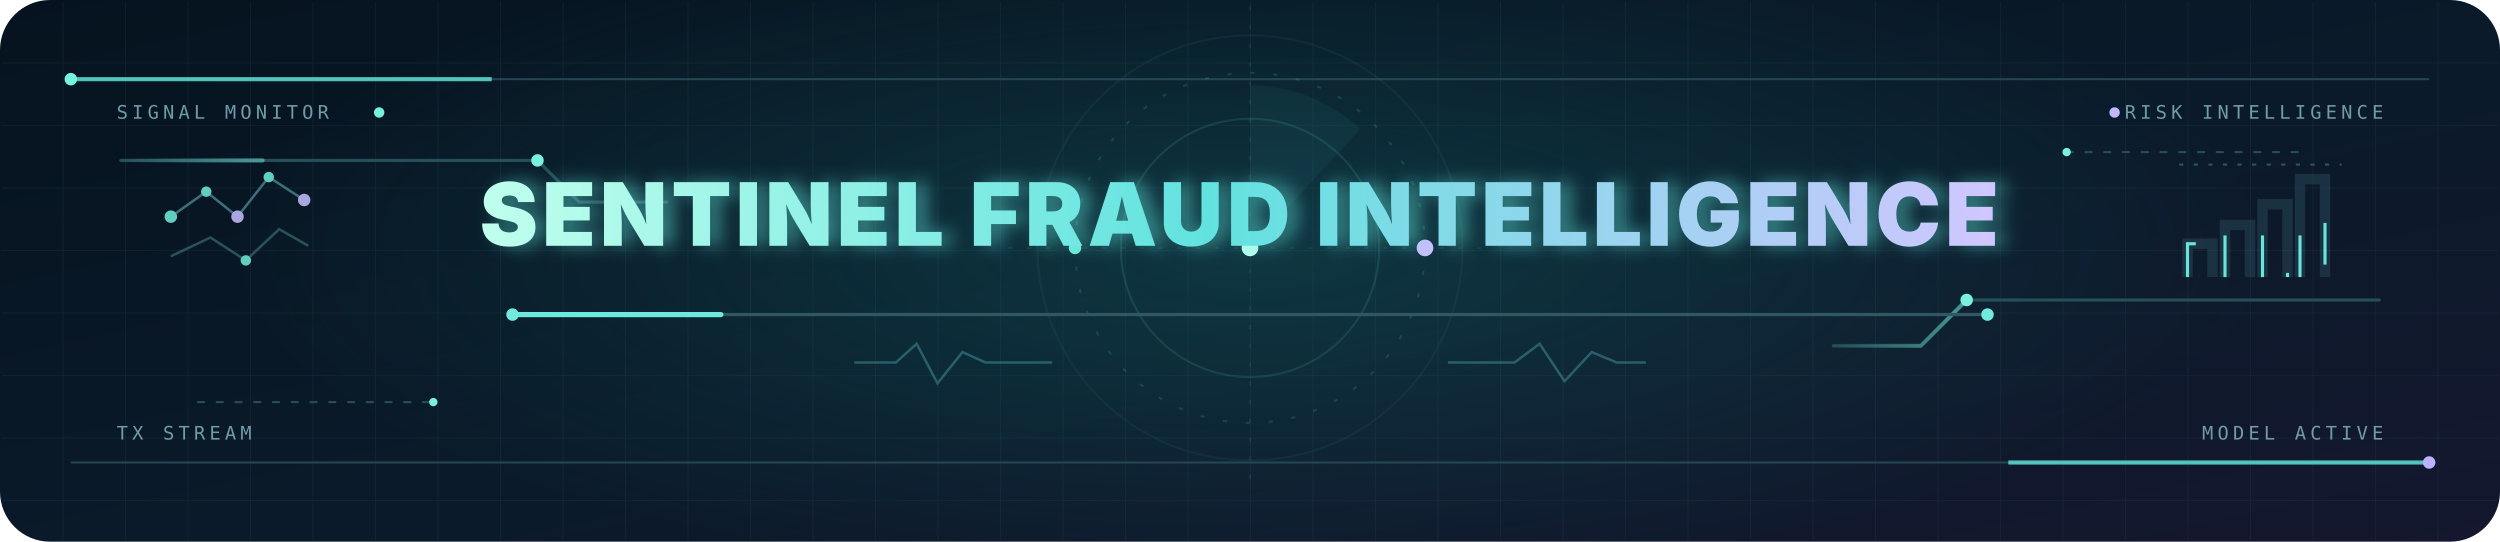
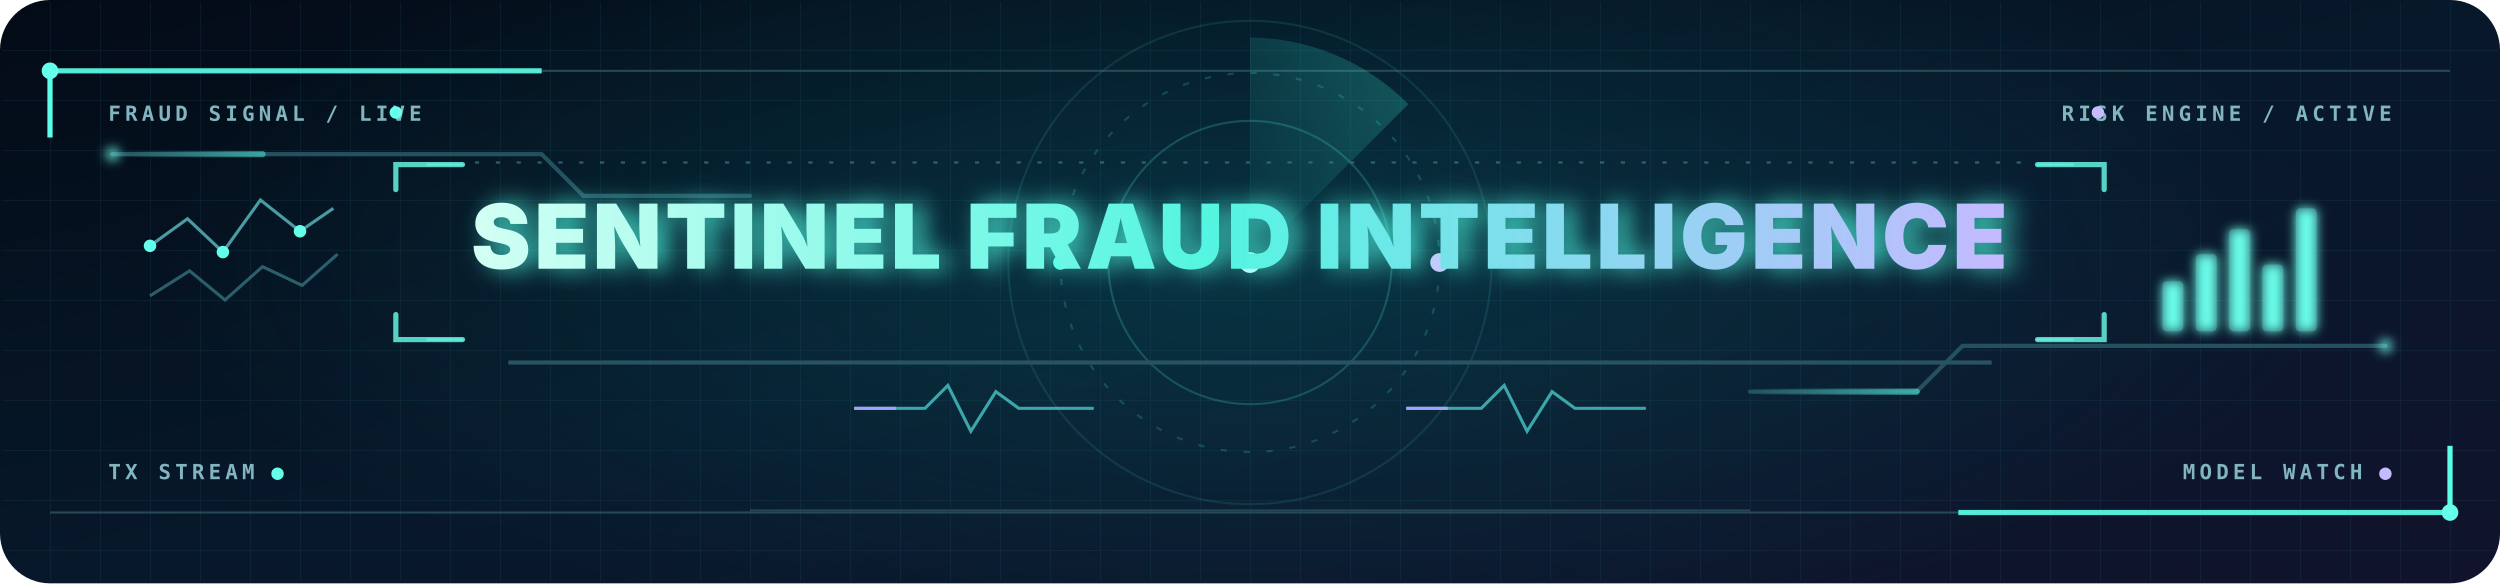
- <svg xmlns="http://www.w3.org/2000/svg" width="1200" height="260" viewBox="0 0 1200 260" role="img" aria-labelledby="title desc">
+ <svg xmlns="http://www.w3.org/2000/svg" width="1200" height="280" viewBox="0 0 1200 280" role="img" aria-labelledby="title desc">
  <defs>
    <linearGradient id="bg" x1="0" y1="0" x2="1" y2="1">
-       <stop offset="0" stop-color="#06131f" />
-       <stop offset=".53" stop-color="#0a1a2a" />
-       <stop offset="1" stop-color="#14172e" />
+       <stop offset="0" stop-color="#030b16" />
+       <stop offset=".5" stop-color="#07182a" />
+       <stop offset="1" stop-color="#10132b" />
    </linearGradient>
-     <linearGradient id="type" x1="0" y1="0" x2="1" y2="0">
-       <stop offset="0" stop-color="#c0ffed">
-         <animate attributeName="stop-color" values="#c0ffed;#69e6dd;#b9b6ff;#c0ffed" dur="7s" repeatCount="indefinite" />
+     <linearGradient id="neon" x1="0" y1="0" x2="1" y2="0">
+       <stop offset="0" stop-color="#d2fff4">
+         <animate attributeName="stop-color" values="#d2fff4;#6fffea;#a8a5ff;#d2fff4" dur="5s" repeatCount="indefinite" />
      </stop>
-       <stop offset=".48" stop-color="#62e2df">
-         <animate attributeName="stop-color" values="#62e2df;#b4ffec;#a0a2ff;#62e2df" dur="7s" repeatCount="indefinite" />
+       <stop offset=".48" stop-color="#54f5e1">
+         <animate attributeName="stop-color" values="#54f5e1;#b4fff4;#8e9cff;#54f5e1" dur="5s" repeatCount="indefinite" />
      </stop>
-       <stop offset="1" stop-color="#d1c6ff">
-         <animate attributeName="stop-color" values="#d1c6ff;#8de7e5;#c5ffe9;#d1c6ff" dur="7s" repeatCount="indefinite" />
+       <stop offset="1" stop-color="#c4baff">
+         <animate attributeName="stop-color" values="#c4baff;#80fff0;#e0caff;#c4baff" dur="5s" repeatCount="indefinite" />
      </stop>
    </linearGradient>
-     <linearGradient id="trace" x1="0" y1="0" x2="1" y2="0">
-       <stop offset="0" stop-color="#6ce9dc" stop-opacity="0" />
-       <stop offset=".5" stop-color="#6ce9dc" stop-opacity=".95" />
-       <stop offset="1" stop-color="#a79cff" stop-opacity="0" />
+     <linearGradient id="beam" x1="0" y1="1" x2="1" y2="0">
+       <stop offset="0" stop-color="#39f6de" stop-opacity="0" />
+       <stop offset="1" stop-color="#39f6de" stop-opacity=".26" />
    </linearGradient>
-     <radialGradient id="coreGlow">
-       <stop offset="0" stop-color="#187b7a" stop-opacity=".3" />
-       <stop offset="1" stop-color="#187b7a" stop-opacity="0" />
+     <linearGradient id="scan" x1="0" y1="0" x2="1" y2="0">
+       <stop offset="0" stop-color="#56ffe8" stop-opacity="0" />
+       <stop offset=".5" stop-color="#56ffe8" />
+       <stop offset="1" stop-color="#a7a0ff" stop-opacity="0" />
+     </linearGradient>
+     <radialGradient id="centerGlow">
+       <stop offset="0" stop-color="#0a7c82" stop-opacity=".28" />
+       <stop offset="1" stop-color="#0a7c82" stop-opacity="0" />
    </radialGradient>
-     <filter id="softGlow" x="-30%" y="-100%" width="160%" height="300%">
-       <feGaussianBlur stdDeviation="4" />
+     <filter id="glow" x="-30%" y="-100%" width="160%" height="300%">
+       <feGaussianBlur stdDeviation="6" />
    </filter>
-     <pattern id="grid" width="30" height="30" patternUnits="userSpaceOnUse">
-       <path d="M30 0H0V30" fill="none" stroke="#4b7180" stroke-width=".6" opacity=".24" />
+     <filter id="smallGlow" x="-80%" y="-80%" width="260%" height="260%">
+       <feGaussianBlur stdDeviation="2.5" />
+     </filter>
+     <pattern id="grid" width="24" height="24" patternUnits="userSpaceOnUse">
+       <path d="M24 0H0V24" fill="none" stroke="#2d6174" stroke-width=".6" opacity=".34" />
    </pattern>
  </defs>
-   <rect width="1200" height="260" rx="24" fill="url(#bg)" />
-   <rect x="1" y="1" width="1198" height="258" rx="23" fill="url(#grid)" opacity=".72" />
-   <ellipse cx="600" cy="120" rx="485" ry="160" fill="url(#coreGlow)" />
-   <path d="M34 38H1166M34 222H1166" fill="none" stroke="#254552" stroke-width="1" />
-   <path d="M34 38H236M964 222H1166" fill="none" stroke="#5fe6db" stroke-width="2" opacity=".8" />
-   <circle cx="34" cy="38" r="3" fill="#76f3df">
-     <animate attributeName="opacity" values=".3;1;.3" dur="2.3s" repeatCount="indefinite" />
-   </circle>
-   <circle cx="1166" cy="222" r="3" fill="#bcb1ff">
-     <animate attributeName="opacity" values="1;.3;1" dur="2.8s" repeatCount="indefinite" />
-   </circle>
-   <g fill="none" stroke-linecap="round">
-     <path d="M58 77H258L278 97H320" stroke="#254f5a" stroke-width="1.5" />
-     <path d="M880 166H922L944 144H1142" stroke="#254f5a" stroke-width="1.5" />
-     <path d="M58 77H258L278 97H320" stroke="url(#trace)" stroke-width="2" stroke-dasharray="68 420">
-       <animate attributeName="stroke-dashoffset" values="488;0;-488" dur="5s" repeatCount="indefinite" />
-     </path>
-     <path d="M880 166H922L944 144H1142" stroke="url(#trace)" stroke-width="2" stroke-dasharray="75 420">
-       <animate attributeName="stroke-dashoffset" values="495;0;-495" dur="5.8s" repeatCount="indefinite" />
-     </path>
-     <path d="M95 193H208M992 73H1105" stroke="#294d5a" stroke-width="1" stroke-dasharray="3 6" />
-   </g>
-   <g fill="#7af0e0">
-     <circle cx="258" cy="77" r="3">
-       <animate attributeName="r" values="2;4;2" dur="2s" repeatCount="indefinite" />
+   <rect width="1200" height="280" rx="24" fill="url(#bg)" />
+   <rect x="1" y="1" width="1198" height="278" rx="23" fill="url(#grid)" opacity=".7" />
+   <ellipse cx="600" cy="126" rx="520" ry="190" fill="url(#centerGlow)" />
+   <path d="M24 34H1176M24 246H1176" stroke="#254957" stroke-width="1" />
+   <path d="M24 34H260M940 246H1176" stroke="#5bffe8" stroke-width="2.5" opacity=".9" />
+   <path d="M24 34V66M1176 214V246" stroke="#5bffe8" stroke-width="2.5" />
+   <g fill="#65ffeb">
+     <circle cx="24" cy="34" r="4">
+       <animate attributeName="r" values="2;4;2" dur="1.5s" repeatCount="indefinite" />
    </circle>
-     <circle cx="944" cy="144" r="3">
-       <animate attributeName="r" values="3;5;3" dur="2.6s" repeatCount="indefinite" />
-     </circle>
-     <circle cx="208" cy="193" r="2">
-       <animate attributeName="opacity" values=".2;1;.2" dur="2.4s" repeatCount="indefinite" />
-     </circle>
-     <circle cx="992" cy="73" r="2">
-       <animate attributeName="opacity" values="1;.25;1" dur="3s" repeatCount="indefinite" />
+     <circle cx="1176" cy="246" r="4">
+       <animate attributeName="r" values="4;2;4" dur="1.7s" repeatCount="indefinite" />
    </circle>
  </g>
-   <g transform="translate(600 119)" fill="none">
-     <circle r="102" stroke="#3b7c81" stroke-width="1" stroke-opacity=".12" />
-     <circle r="84" stroke="#55c9c7" stroke-width="1" stroke-opacity=".17" stroke-dasharray="2 9">
-       <animateTransform attributeName="transform" type="rotate" from="0" to="360" dur="46s" repeatCount="indefinite" />
+   <g fill="none" stroke-linecap="round">
+     <path d="M54 74H260L280 94H360M840 188H920L942 166H1145" stroke="#24515f" stroke-width="2" />
+     <path d="M54 74H260L280 94H360" stroke="url(#scan)" stroke-width="3" stroke-dasharray="72 390">
+       <animate attributeName="stroke-dashoffset" values="462;0;-462" dur="2.6s" repeatCount="indefinite" />
+     </path>
+     <path d="M840 188H920L942 166H1145" stroke="url(#scan)" stroke-width="3" stroke-dasharray="80 390">
+       <animate attributeName="stroke-dashoffset" values="470;0;-470" dur="3s" repeatCount="indefinite" />
+     </path>
+   </g>
+   <g fill="#72ffed" filter="url(#smallGlow)">
+     <circle cx="54" cy="74" r="3">
+       <animate attributeName="cx" values="54;360;54" dur="3s" repeatCount="indefinite" />
    </circle>
-     <circle r="62" stroke="#6ce8db" stroke-opacity=".12">
-       <animate attributeName="r" values="56;70;56" dur="4.8s" repeatCount="indefinite" />
-       <animate attributeName="stroke-opacity" values=".08;.27;.08" dur="4.8s" repeatCount="indefinite" />
+     <circle cx="1145" cy="166" r="3">
+       <animate attributeName="cx" values="1145;840;1145" dur="3.4s" repeatCount="indefinite" />
    </circle>
-     <path d="M-116 0H116M0 -116V116" stroke="#4c818b" stroke-opacity=".16" stroke-dasharray="2 7" />
-     <path d="M0 0L0 -78A78 78 0 0 1 53 -57Z" fill="#6be2db" fill-opacity=".055" stroke="none">
-       <animateTransform attributeName="transform" type="rotate" from="0" to="360" dur="8s" repeatCount="indefinite" />
+   </g>
+   <g transform="translate(600 126)">
+     <circle r="116" fill="none" stroke="#3b9ca6" stroke-opacity=".18" />
+     <circle r="91" fill="none" stroke="#44d9d3" stroke-opacity=".22" stroke-dasharray="3 8">
+       <animateTransform attributeName="transform" type="rotate" from="0" to="360" dur="18s" repeatCount="indefinite" />
+     </circle>
+     <circle r="68" fill="none" stroke="#56f8e4" stroke-opacity=".2">
+       <animate attributeName="r" values="58;76;58" dur="3s" repeatCount="indefinite" />
+       <animate attributeName="stroke-opacity" values=".08;.42;.08" dur="3s" repeatCount="indefinite" />
+     </circle>
+     <path d="M0 0L0 -108A108 108 0 0 1 76 -76Z" fill="url(#beam)">
+       <animateTransform attributeName="transform" type="rotate" from="0" to="360" dur="4.2s" repeatCount="indefinite" />
    </path>
-     <circle r="4" fill="#baffed" stroke="none">
-       <animate attributeName="r" values="3;6;3" dur="2s" repeatCount="indefinite" />
+     <circle r="5" fill="#c9fff4">
+       <animate attributeName="r" values="3;7;3" dur="1.5s" repeatCount="indefinite" />
    </circle>
    <g>
-       <animateTransform attributeName="transform" type="rotate" from="0" to="360" dur="10s" repeatCount="indefinite" />
-       <circle cx="84" cy="0" r="4" fill="#c7beff" stroke="none" />
-       <circle cx="-84" cy="0" r="3" fill="#6ce8db" stroke="none" />
+       <animateTransform attributeName="transform" type="rotate" from="0" to="360" dur="7s" repeatCount="indefinite" />
+       <circle cx="91" cy="0" r="4.5" fill="#d0c5ff" />
+       <circle cx="-91" cy="0" r="3.5" fill="#5dffea" />
    </g>
  </g>
-   <g transform="translate(82 104)" stroke="#477e8a" fill="none" stroke-width="1.2" opacity=".85">
-     <path d="M0 0L17 -12L32 0L47 -19L64 -8" />
-     <path d="M0 19L19 10L36 21L52 6L66 14" opacity=".65" />
-     <circle cx="0" cy="0" r="3" fill="#72eddd" stroke="none" />
-     <circle cx="17" cy="-12" r="2.5" fill="#72eddd" stroke="none" />
-     <circle cx="32" cy="0" r="3" fill="#c7beff" stroke="none" />
-     <circle cx="47" cy="-19" r="2.5" fill="#72eddd" stroke="none" />
-     <circle cx="64" cy="-8" r="3" fill="#c7beff" stroke="none" />
-     <circle cx="36" cy="21" r="2.5" fill="#72eddd" stroke="none" />
+   <g transform="translate(72 118)" fill="none" stroke="#4b9ba5" stroke-width="1.5">
+     <path d="M0 0L18 -13L35 3L53 -22L72 -7L88 -18" />
+     <path d="M0 24L19 12L36 26L54 10L73 19L90 4" opacity=".55" />
+     <g fill="#62ffea" stroke="none">
+       <circle cx="0" cy="0" r="3">
+         <animate attributeName="r" values="2;4;2" dur="1.4s" repeatCount="indefinite" />
+       </circle>
+       <circle cx="35" cy="3" r="3">
+         <animate attributeName="opacity" values=".2;1;.2" dur="1.8s" repeatCount="indefinite" />
+       </circle>
+       <circle cx="72" cy="-7" r="3">
+         <animate attributeName="r" values="2;4;2" dur="1.6s" repeatCount="indefinite" />
+       </circle>
+     </g>
  </g>
-   <g transform="translate(1050 103)" stroke="#4c8590" fill="none">
-     <path d="M0 30V14H12V30M18 30V5H30V30M36 30V-5H48V30M54 30V-17H66V30" stroke-width="5" stroke-opacity=".22" />
-     <path d="M0 30V14H12V30M18 30V5H30V30M36 30V-5H48V30M54 30V-17H66V30" stroke="#67e4dc" stroke-width="1.5" stroke-dasharray="20 60">
-       <animate attributeName="stroke-dashoffset" values="80;0;-80" dur="4s" repeatCount="indefinite" />
-     </path>
-     <path d="M-4 -24H74" stroke="#2e5360" stroke-dasharray="2 5" />
+   <g transform="translate(1038 108)">
+     <g fill="#3f7b8a" opacity=".55">
+       <rect x="0" y="27" width="10" height="24" rx="2" />
+       <rect x="16" y="14" width="10" height="37" rx="2" />
+       <rect x="32" y="2" width="10" height="49" rx="2" />
+       <rect x="48" y="19" width="10" height="32" rx="2" />
+       <rect x="64" y="-8" width="10" height="59" rx="2" />
+     </g>
+     <g fill="#6affea" filter="url(#smallGlow)">
+       <rect x="0" y="27" width="10" height="24" rx="2">
+         <animate attributeName="opacity" values=".25;1;.25" dur="1.5s" repeatCount="indefinite" />
+       </rect>
+       <rect x="16" y="14" width="10" height="37" rx="2">
+         <animate attributeName="opacity" values="1;.25;1" dur="1.9s" repeatCount="indefinite" />
+       </rect>
+       <rect x="32" y="2" width="10" height="49" rx="2">
+         <animate attributeName="opacity" values=".25;1;.25" dur="1.7s" repeatCount="indefinite" />
+       </rect>
+       <rect x="48" y="19" width="10" height="32" rx="2">
+         <animate attributeName="opacity" values="1;.25;1" dur="1.4s" repeatCount="indefinite" />
+       </rect>
+       <rect x="64" y="-8" width="10" height="59" rx="2">
+         <animate attributeName="opacity" values=".3;1;.3" dur="1.8s" repeatCount="indefinite" />
+       </rect>
+     </g>
  </g>
-   <text x="600" y="118" text-anchor="middle" font-family="Inter,Segoe UI,Arial,sans-serif" font-size="42" font-weight="900" letter-spacing="2" fill="#60e7dc" opacity=".48" filter="url(#softGlow)">SENTINEL FRAUD INTELLIGENCE</text>
-   <text x="600" y="118" text-anchor="middle" font-family="Inter,Segoe UI,Arial,sans-serif" font-size="42" font-weight="900" letter-spacing="2" fill="url(#type)">SENTINEL FRAUD INTELLIGENCE
-   <animate attributeName="opacity" values=".9;1;.9" dur="3.8s" repeatCount="indefinite" />
+   <g fill="none" stroke="#6affeb" stroke-width="2.5" stroke-linecap="round">
+     <path d="M190 91V79H222M978 79H1010V91M190 151V163H222M978 163H1010V151" opacity=".8" />
+     <path d="M205 79H222M978 79H995M205 163H222M978 163H995" stroke-width="1" opacity=".6" />
+   </g>
+   <path d="M228 78H972" stroke="#3b737f" stroke-width="1" stroke-dasharray="2 8" opacity=".8" />
+   <text x="600" y="129" text-anchor="middle" font-family="Inter,Segoe UI,Arial,sans-serif" font-size="43" font-weight="900" letter-spacing="1.7" fill="#50ffe7" opacity=".78" filter="url(#glow)">SENTINEL FRAUD INTELLIGENCE</text>
+   <text x="600" y="129" text-anchor="middle" font-family="Inter,Segoe UI,Arial,sans-serif" font-size="43" font-weight="900" letter-spacing="1.7" fill="url(#neon)">SENTINEL FRAUD INTELLIGENCE
+   <animate attributeName="opacity" values=".94;1;.94" dur="2.8s" repeatCount="indefinite" />
  </text>
-   <path d="M246 151H954" stroke="#315764" stroke-width="1.5" stroke-linecap="round" />
-   <path d="M246 151H954" stroke="#6ce8dc" stroke-width="2.5" stroke-linecap="round" stroke-dasharray="100 610" stroke-dashoffset="710">
-     <animate attributeName="stroke-dashoffset" values="710;0;-710" dur="5s" repeatCount="indefinite" />
+   <path d="M244 174H956" stroke="#285361" stroke-width="2" />
+   <path d="M244 174H956" stroke="url(#scan)" stroke-width="4" stroke-linecap="round" stroke-dasharray="150 560" stroke-dashoffset="710">
+     <animate attributeName="stroke-dashoffset" values="710;0;-710" dur="3.4s" repeatCount="indefinite" />
  </path>
-   <path d="M410 174L430 174L440 165L450 184L462 169L473 174H505M695 174H727L739 165L751 183L764 169L776 174H790" fill="none" stroke="#4fa9b1" stroke-width="1.2" opacity=".42" />
-   <g fill="#72e9dd">
-     <circle cx="246" cy="151" r="3">
-       <animate attributeName="opacity" values=".3;1;.3" dur="2.1s" repeatCount="indefinite" />
-     </circle>
-     <circle cx="954" cy="151" r="3">
-       <animate attributeName="opacity" values="1;.3;1" dur="2.7s" repeatCount="indefinite" />
-     </circle>
+   <path d="M410 196H444L455 185L466 207L478 188L489 196H525M675 196H711L722 185L733 207L745 188L756 196H790" fill="none" stroke="#48c7c8" stroke-width="1.5" opacity=".8" />
+   <path d="M410 196H444L455 185L466 207L478 188L489 196H525M675 196H711L722 185L733 207L745 188L756 196H790" fill="none" stroke="#a6a0ff" stroke-width="1.5" stroke-dasharray="20 260" stroke-dashoffset="280">
+     <animate attributeName="stroke-dashoffset" values="280;0;-280" dur="2.2s" repeatCount="indefinite" />
+   </path>
+   <g font-family="ui-monospace,SFMono-Regular,Consolas,monospace" font-size="10" font-weight="600" letter-spacing="2" fill="#82b5c0">
+     <text x="52" y="58">FRAUD SIGNAL / LIVE</text>
+     <text x="1148" y="58" text-anchor="end">RISK ENGINE / ACTIVE</text>
+     <text x="52" y="230">TX STREAM <tspan fill="#66ffe9">●</tspan>
+     </text>
+     <text x="1148" y="230" text-anchor="end">MODEL WATCH <tspan fill="#c6baff">●</tspan>
+     </text>
  </g>
-   <g font-family="ui-monospace,SFMono-Regular,Consolas,monospace" font-size="9" letter-spacing="2" fill="#709ba7">
-     <text x="56" y="57">SIGNAL MONITOR</text>
-     <text x="1144" y="57" text-anchor="end">RISK INTELLIGENCE</text>
-     <text x="56" y="211">TX STREAM</text>
-     <text x="1144" y="211" text-anchor="end">MODEL ACTIVE</text>
-   </g>
-   <circle cx="182" cy="54" r="2.5" fill="#75f0dd">
-     <animate attributeName="opacity" values=".2;1;.2" dur="1.8s" repeatCount="indefinite" />
+   <circle cx="190" cy="54" r="3" fill="#65ffeb">
+     <animate attributeName="opacity" values=".15;1;.15" dur="1.2s" repeatCount="indefinite" />
  </circle>
-   <circle cx="1015" cy="54" r="2.5" fill="#c0b7ff">
-     <animate attributeName="opacity" values="1;.2;1" dur="2.2s" repeatCount="indefinite" />
+   <circle cx="1007" cy="54" r="3" fill="#c7baff">
+     <animate attributeName="opacity" values="1;.15;1" dur="1.5s" repeatCount="indefinite" />
  </circle>
+   <path d="M360 245H840" stroke="#254653" stroke-width="1" />
+   <path d="M360 245H840" stroke="url(#scan)" stroke-width="1.5" stroke-dasharray="60 420" stroke-dashoffset="480">
+     <animate attributeName="stroke-dashoffset" values="480;0;-480" dur="4.5s" repeatCount="indefinite" />
+   </path>
</svg>
